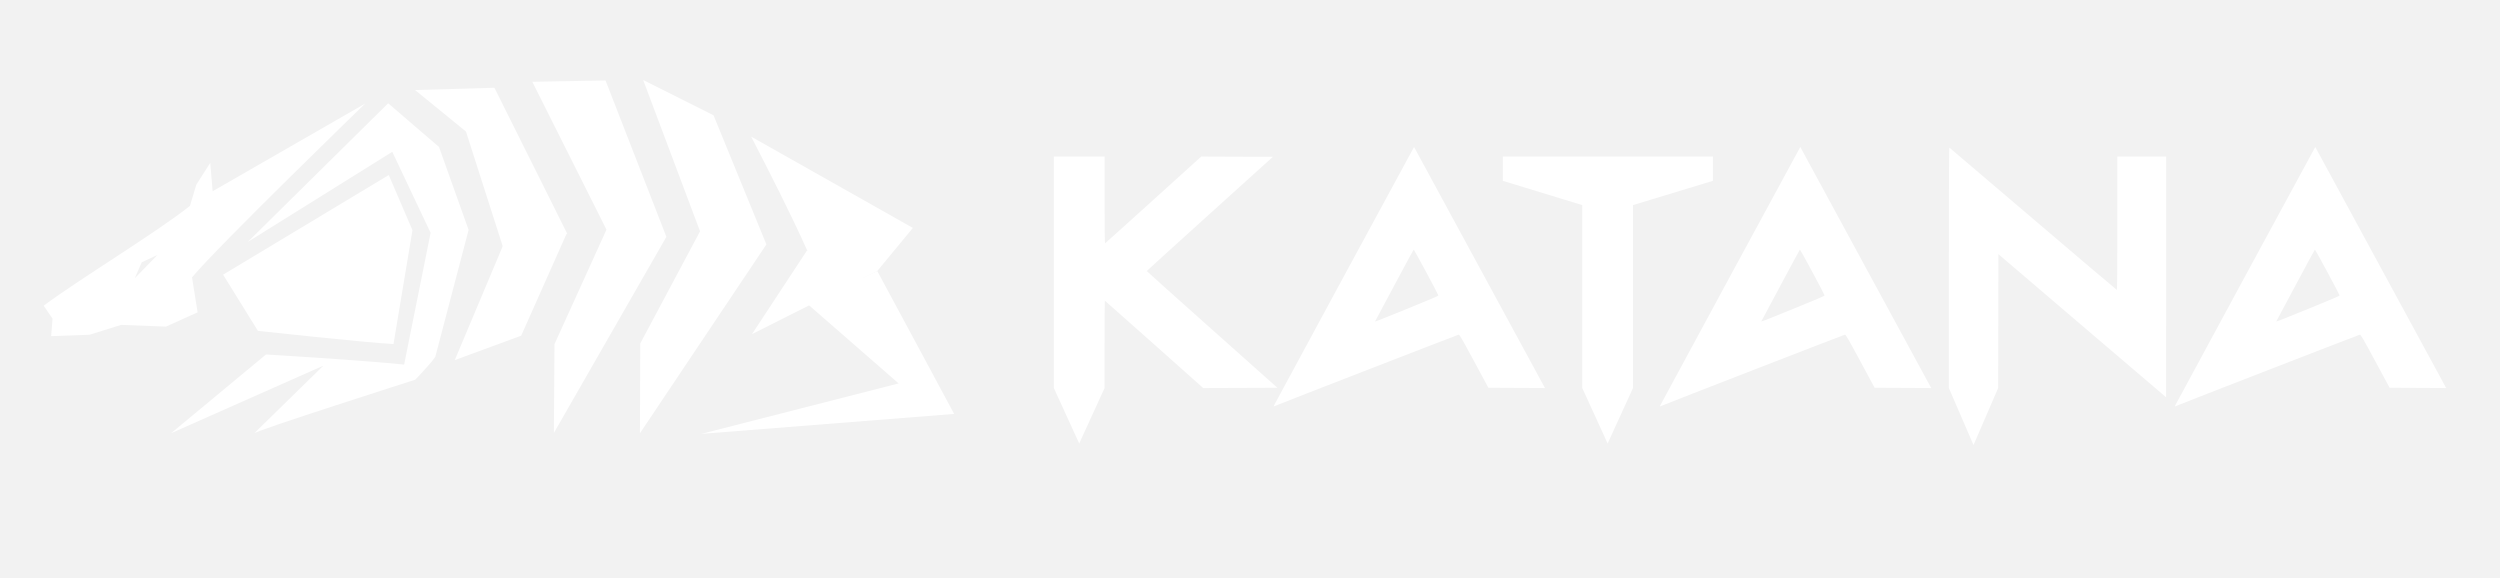
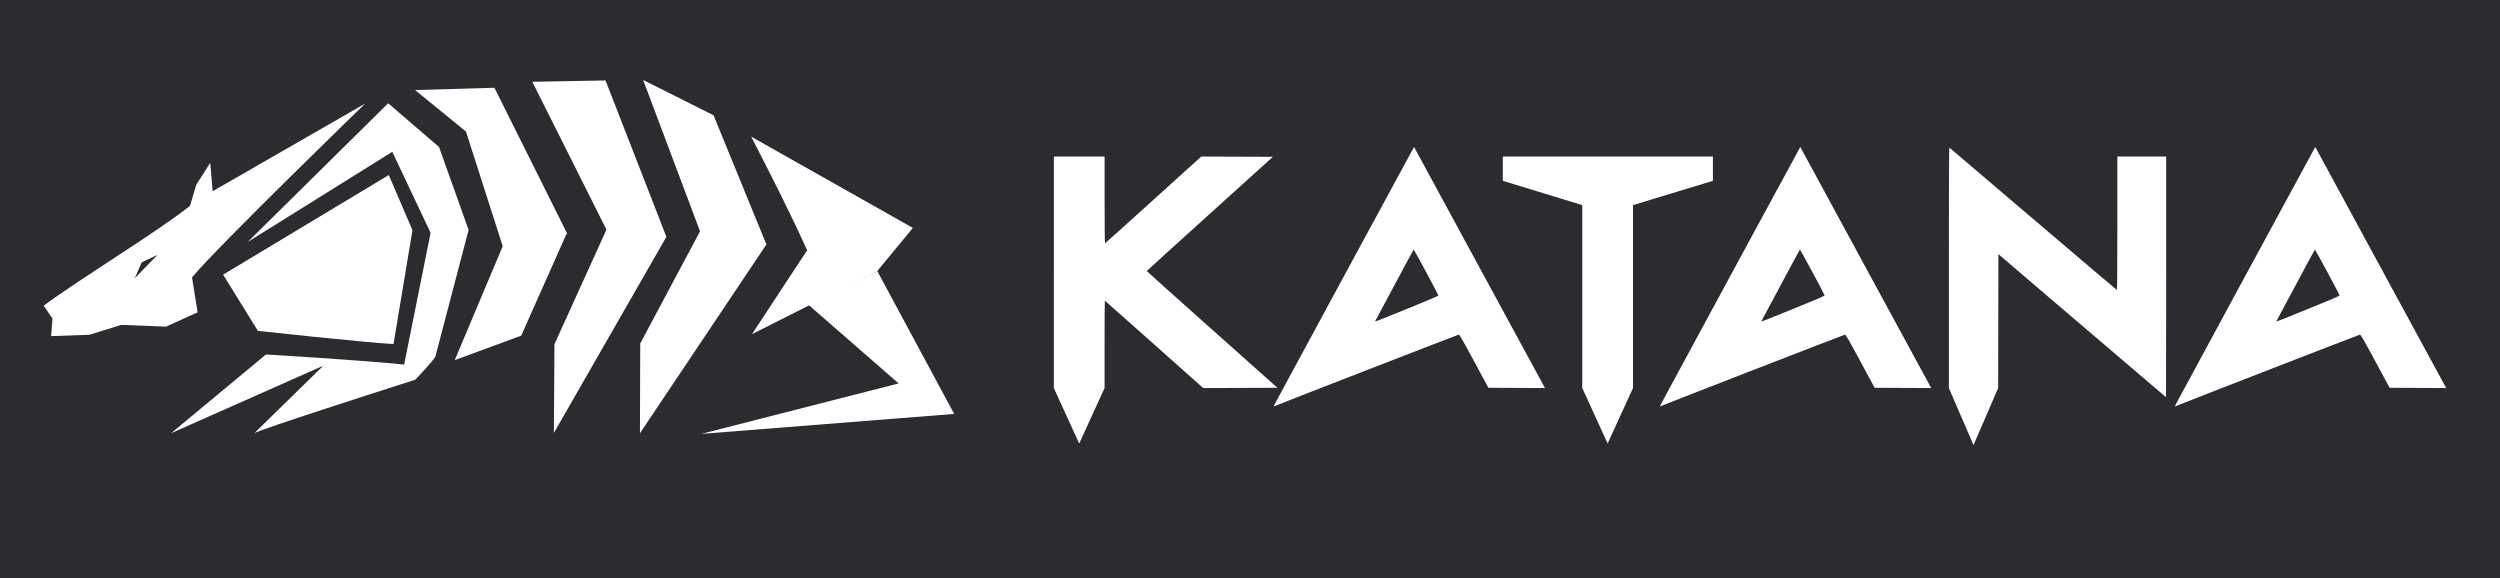
<svg xmlns="http://www.w3.org/2000/svg" width="225" height="52" viewBox="0 0 225 52" version="1.1" id="svg21841">
  <defs id="defs21845" />
-   <rect style="opacity:1;fill:#f2f2f2;fill-opacity:1;stroke:#afe9dd;stroke-width:9.974;stroke-miterlimit:4;stroke-dasharray:none;stroke-opacity:1;paint-order:stroke fill markers" id="rect1388" width="327.953" height="73.249" x="-45.93" y="-10.35" />
+   <rect style="opacity:1;fill:#2a2c2f;fill-opacity:1;stroke:#afe9dd;stroke-width:9.974;stroke-miterlimit:4;stroke-dasharray:none;stroke-opacity:1;paint-order:stroke fill markers" id="rect1388" width="327.953" height="73.249" x="-56.147" y="-13.634" />
  <g id="g422-0-4-1-7-4-4-3-7-1" transform="matrix(-0.1782742,0.01397932,0.0099204,0.232313,42.27413,214.8978)" style="display:inline;opacity:1;fill:#ffffff">
    <path style="fill:#ffffff;stroke-width:0.265" d="m -95.352,-828.754 0.338,-0.005 11.205,8.431 11.205,8.431 9.196,-11.74 16.818,-47.637 24.718,-17.564 -39.979,1.525 z" id="path154-19-4-2-0-7-72-9-1-3-8-7" />
    <path style="fill:#ffffff;stroke-width:0.265" d="m -95.013,-828.759 c 0,0 7.988,-5.739 11.544,-8.426 l 9.614,-11.736 6.591,15.613 31.222,49.948 -33.951,-7.419 z" id="path154-19-4-5-5-6-6-8-4-4-3-6-3" />
  </g>
  <path id="path3863-7-1-4-3-3-7-1-9" d="m 29.1,32.911 -13.702,6.078 8.541,-7.086 c 0,0 8.682,0.515 12.433,0.91 L 38.754,20.954 35.305,13.663 22.295,21.778 34.936,9.295 l 4.576,3.933 2.663,7.465 -3,11.43 c -0.096,0.124 -0.216,0.283 -0.268,0.354 -0.134,0.184 -1.382,1.56 -1.543,1.7 0,0 -14.67,4.675 -14.506,4.839 z M 3.93,27.513 C 7.047,25.177 14.043,20.956 17.097,18.528 l 0.568,-1.9 1.257,-1.974 0.216,2.557 c 0,0 -1.977,1.008 0,0 L 32.867,9.32 c 0,0 -13.197,12.784 -15.586,15.642 l 0.503,3.148 -2.846,1.285 -4.038,-0.155 -2.846,0.888 -3.451,0.123 0.123,-1.577 z m 8.201,-2.473 2.042,-2.095 -1.418,0.661 z m 7.949,-0.32 14.91,-8.966 2.132,4.964 -1.707,10.246 C 33.046,30.85 23.214,29.78 23.214,29.78 Z" style="display:inline;opacity:1;fill:#ffffff;stroke-width:0.085" />
  <path style="display:inline;opacity:1;fill:#ffffff;stroke-width:0.054" d="m 59.975,21.313 -10.126,17.651 0.029,-4.276 0.025,-3.714 4.679,-10.306 -6.675,-13.308 6.591,-0.118 z" id="path154-19-4-2-0-7-6-8-1-2-7-9-6" />
  <path style="display:inline;opacity:1;fill:#ffffff;stroke-width:0.054" d="m 68.975,21.999 -11.38,16.995 0.014,-4.213 0.013,-3.87 5.382,-10.093 -5.119,-13.617 6.334,3.174 z" id="path154-19-4-2-0-7-6-5-3-1-4-2-2-3" />
  <g id="g422-0-4-1-84-6-0-8-4-4-7" transform="matrix(-0.1782742,0.01397932,0.0099204,0.232313,72.52606,219.0925)" style="display:inline;opacity:1;fill:#ffffff">
    <path style="fill:#ffffff;stroke-width:0.265" d="m -82.42,-833.13 v 0 c 19.031,-0.685 18.331,-1.446 34.845,-10.137 7.96,-15.494 16.822,-30.53 25.705,-45.57 l -79.389,40.139 z" id="path154-19-4-2-0-7-7-2-9-5-5-2-5" />
    <path style="fill:#ffffff;stroke-width:0.265" d="m -82.42,-833.13 c 16.151,-5.767 20.64,-6.019 34.845,-10.137 l 29.551,30.709 z" id="path154-19-4-5-5-6-6-7-8-8-0-6-6-3" />
  </g>
  <path id="path4993-7-8-0-2-3-5" d="m 63.119,39.049 22.757,-1.796 -6.921,-12.859 c -8.129,3.866 -3.169,0.889 -6.404,2.855 l 8.326,7.259 z" style="display:inline;opacity:1;fill:#ffffff;stroke-width:0.561" />
  <path style="display:inline;opacity:1;fill:#ffffff;stroke-width:0.045" d="m 114.691,36.431 c 0.137,-0.276 12.567,-23.213 12.574,-23.203 0.004,0.005 2.629,4.842 5.835,10.749 3.205,5.906 5.856,10.786 5.891,10.843 l 0.063,0.104 -2.549,-0.012 -2.549,-0.012 -1.291,-2.392 c -1.109,-2.055 -1.304,-2.391 -1.387,-2.388 -0.069,0.002 -15.918,6.154 -16.587,6.438 -0.077,0.033 -0.077,0.029 0,-0.127 z m 12.007,-8.661 c 2.008,-0.813 2.759,-1.136 2.755,-1.186 -0.006,-0.084 -2.18,-4.124 -2.219,-4.124 -0.015,0 -0.779,1.412 -1.699,3.139 -0.919,1.726 -1.701,3.188 -1.737,3.248 -0.084,0.14 -0.382,0.251 2.899,-1.077 z m 22.754,8.661 c 0.137,-0.276 12.567,-23.213 12.574,-23.203 0.004,0.005 2.629,4.842 5.835,10.749 3.205,5.906 5.856,10.786 5.891,10.843 l 0.063,0.104 -2.549,-0.012 -2.549,-0.012 -1.291,-2.392 c -1.109,-2.055 -1.304,-2.391 -1.387,-2.388 -0.069,0.002 -15.918,6.154 -16.587,6.438 -0.077,0.033 -0.077,0.029 0,-0.127 z m 12.007,-8.661 c 2.008,-0.813 2.759,-1.136 2.755,-1.186 -0.006,-0.084 -2.18,-4.124 -2.219,-4.124 -0.015,0 -0.779,1.412 -1.699,3.139 -0.919,1.726 -1.701,3.188 -1.737,3.248 -0.084,0.14 -0.382,0.251 2.899,-1.077 z m 34.341,8.661 c 0.137,-0.276 12.567,-23.213 12.574,-23.203 0.004,0.005 2.629,4.842 5.835,10.749 3.205,5.906 5.856,10.786 5.891,10.843 l 0.063,0.104 -2.549,-0.012 -2.549,-0.012 -1.291,-2.392 c -1.109,-2.055 -1.304,-2.391 -1.387,-2.388 -0.069,0.002 -15.918,6.154 -16.587,6.438 -0.077,0.033 -0.077,0.029 0,-0.127 z m 12.007,-8.661 c 2.008,-0.813 2.759,-1.136 2.755,-1.186 -0.006,-0.084 -2.18,-4.124 -2.219,-4.124 -0.015,0 -0.779,1.412 -1.699,3.139 -0.919,1.726 -1.701,3.188 -1.737,3.248 -0.084,0.14 -0.382,0.251 2.899,-1.077 z m -20.413,1.542 -7.538,-6.439 -0.011,6.025 -0.011,6.025 -2.218,5.134 -2.218,-5.134 V 24.089 c 0,-8.281 0.012,-10.826 0.051,-10.8 0.028,0.018 3.421,2.907 7.539,6.419 4.119,3.512 7.508,6.385 7.531,6.385 0.027,0 0.042,-2.159 0.042,-6.002 v -6.002 h 2.197 2.197 V 24.92 c 0,5.957 -0.004,10.831 -0.011,10.831 -0.006,0 -3.403,-2.897 -7.549,-6.439 z M 94.848,24.506 V 14.089 h 2.283 2.283 v 3.913 c 0,2.381 0.016,3.907 0.04,3.898 0.022,-0.008 1.979,-1.769 4.349,-3.913 l 4.309,-3.898 3.224,0.012 3.224,0.012 -5.676,5.128 c -3.122,2.82 -5.677,5.139 -5.678,5.153 -10e-4,0.014 2.644,2.384 5.88,5.266 l 5.882,5.241 -3.34,0.012 -3.34,0.012 -4.415,-3.933 c -2.428,-2.163 -4.425,-3.933 -4.438,-3.933 -0.013,0 -0.023,1.77 -0.023,3.932 v 3.932 l -2.283,4.993 -2.283,-4.993 z m 47.555,2.185 v -8.232 l -7.15,-2.185 v -2.185 h 9.455 9.455 v 2.185 l -7.193,2.185 v 8.232 8.232 l -2.283,4.993 -2.283,-4.993 z" id="path154-02-4-9-3-8-5-5" />
</svg>
